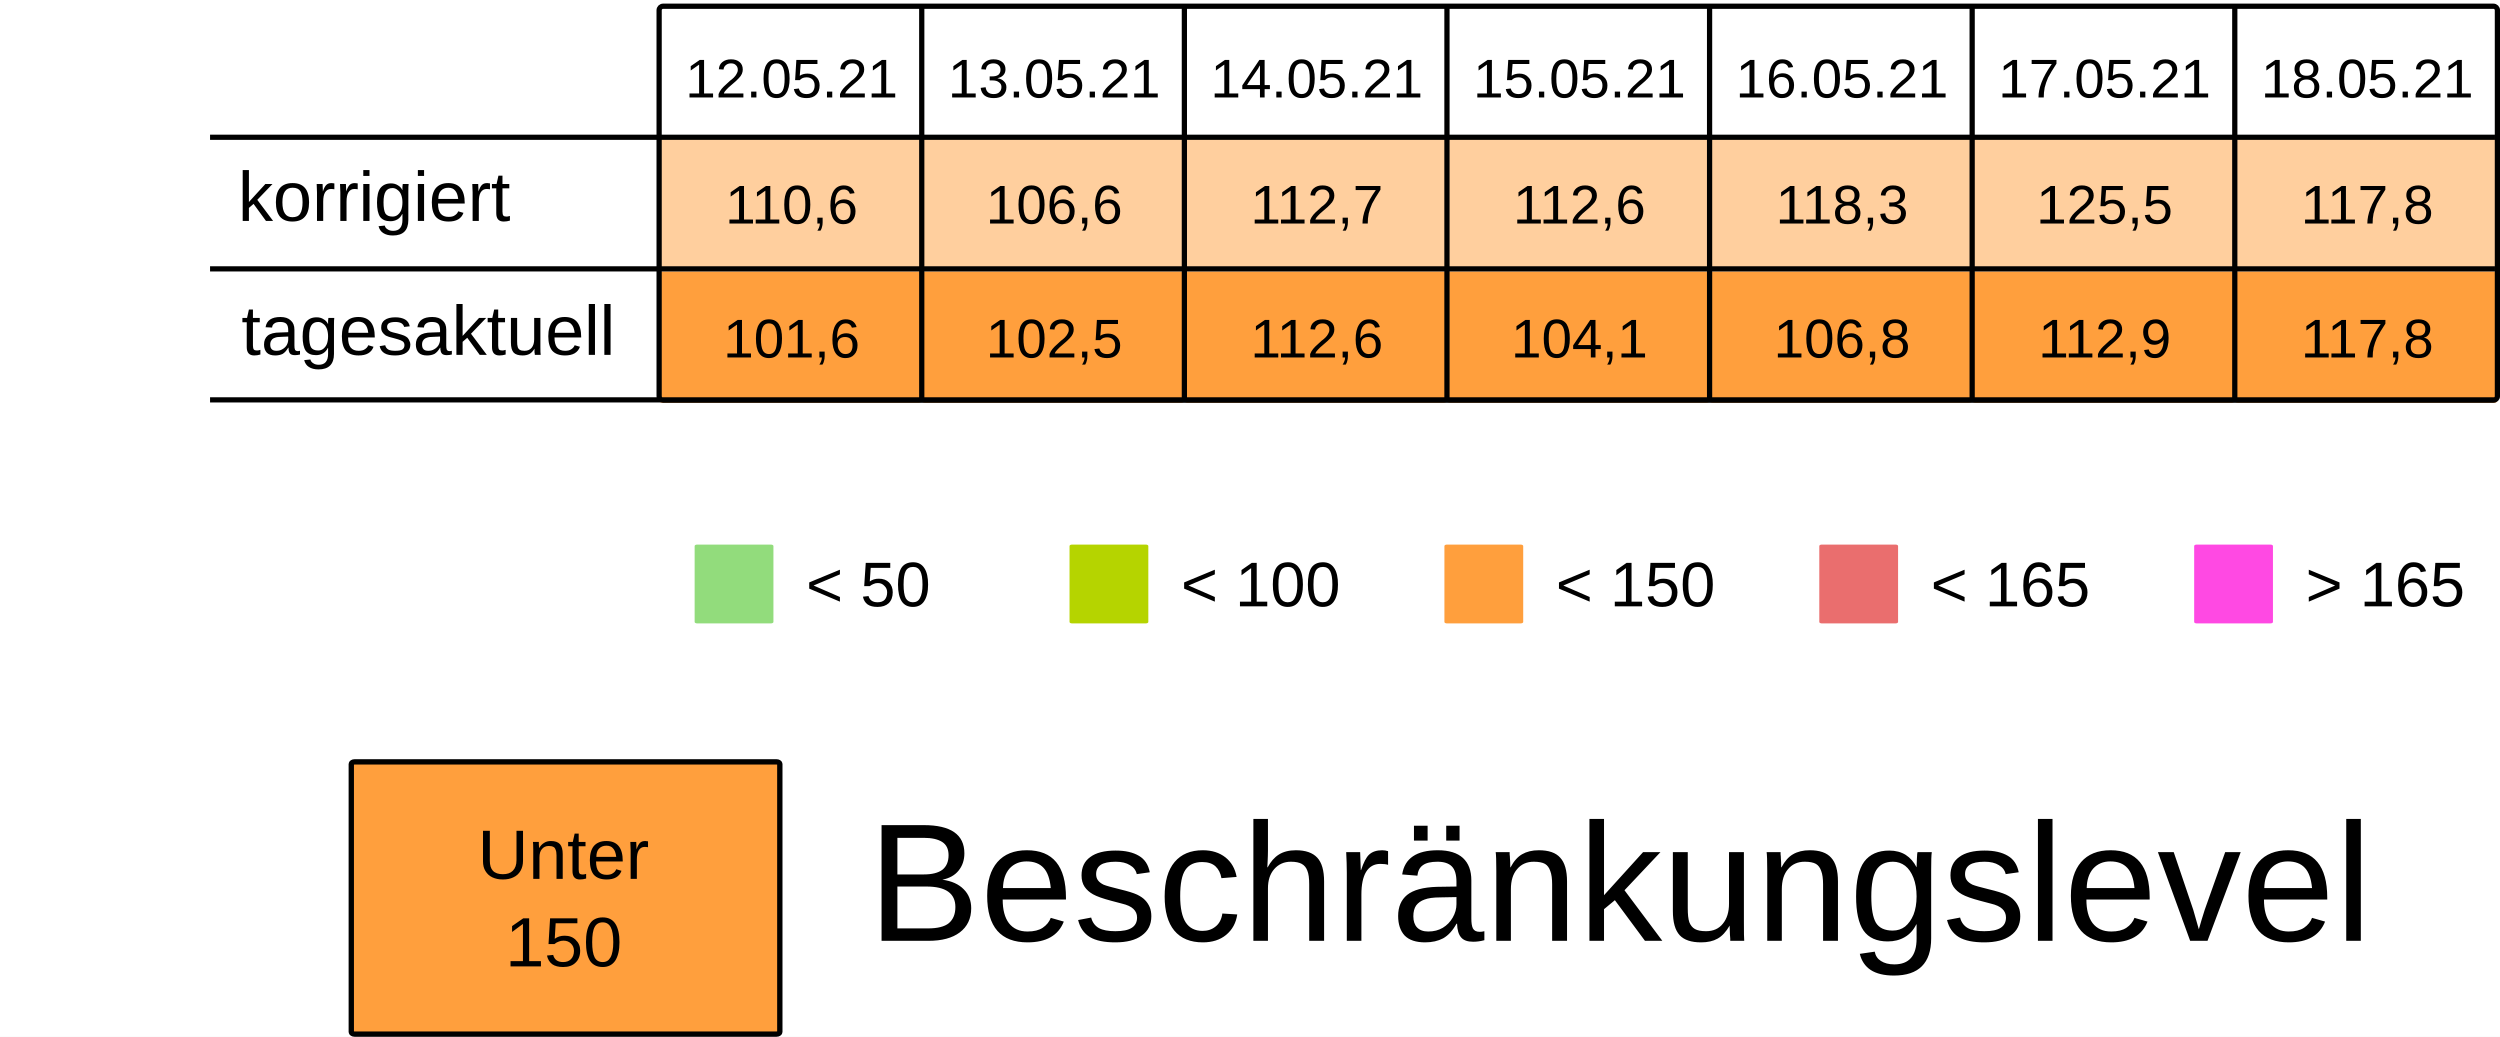
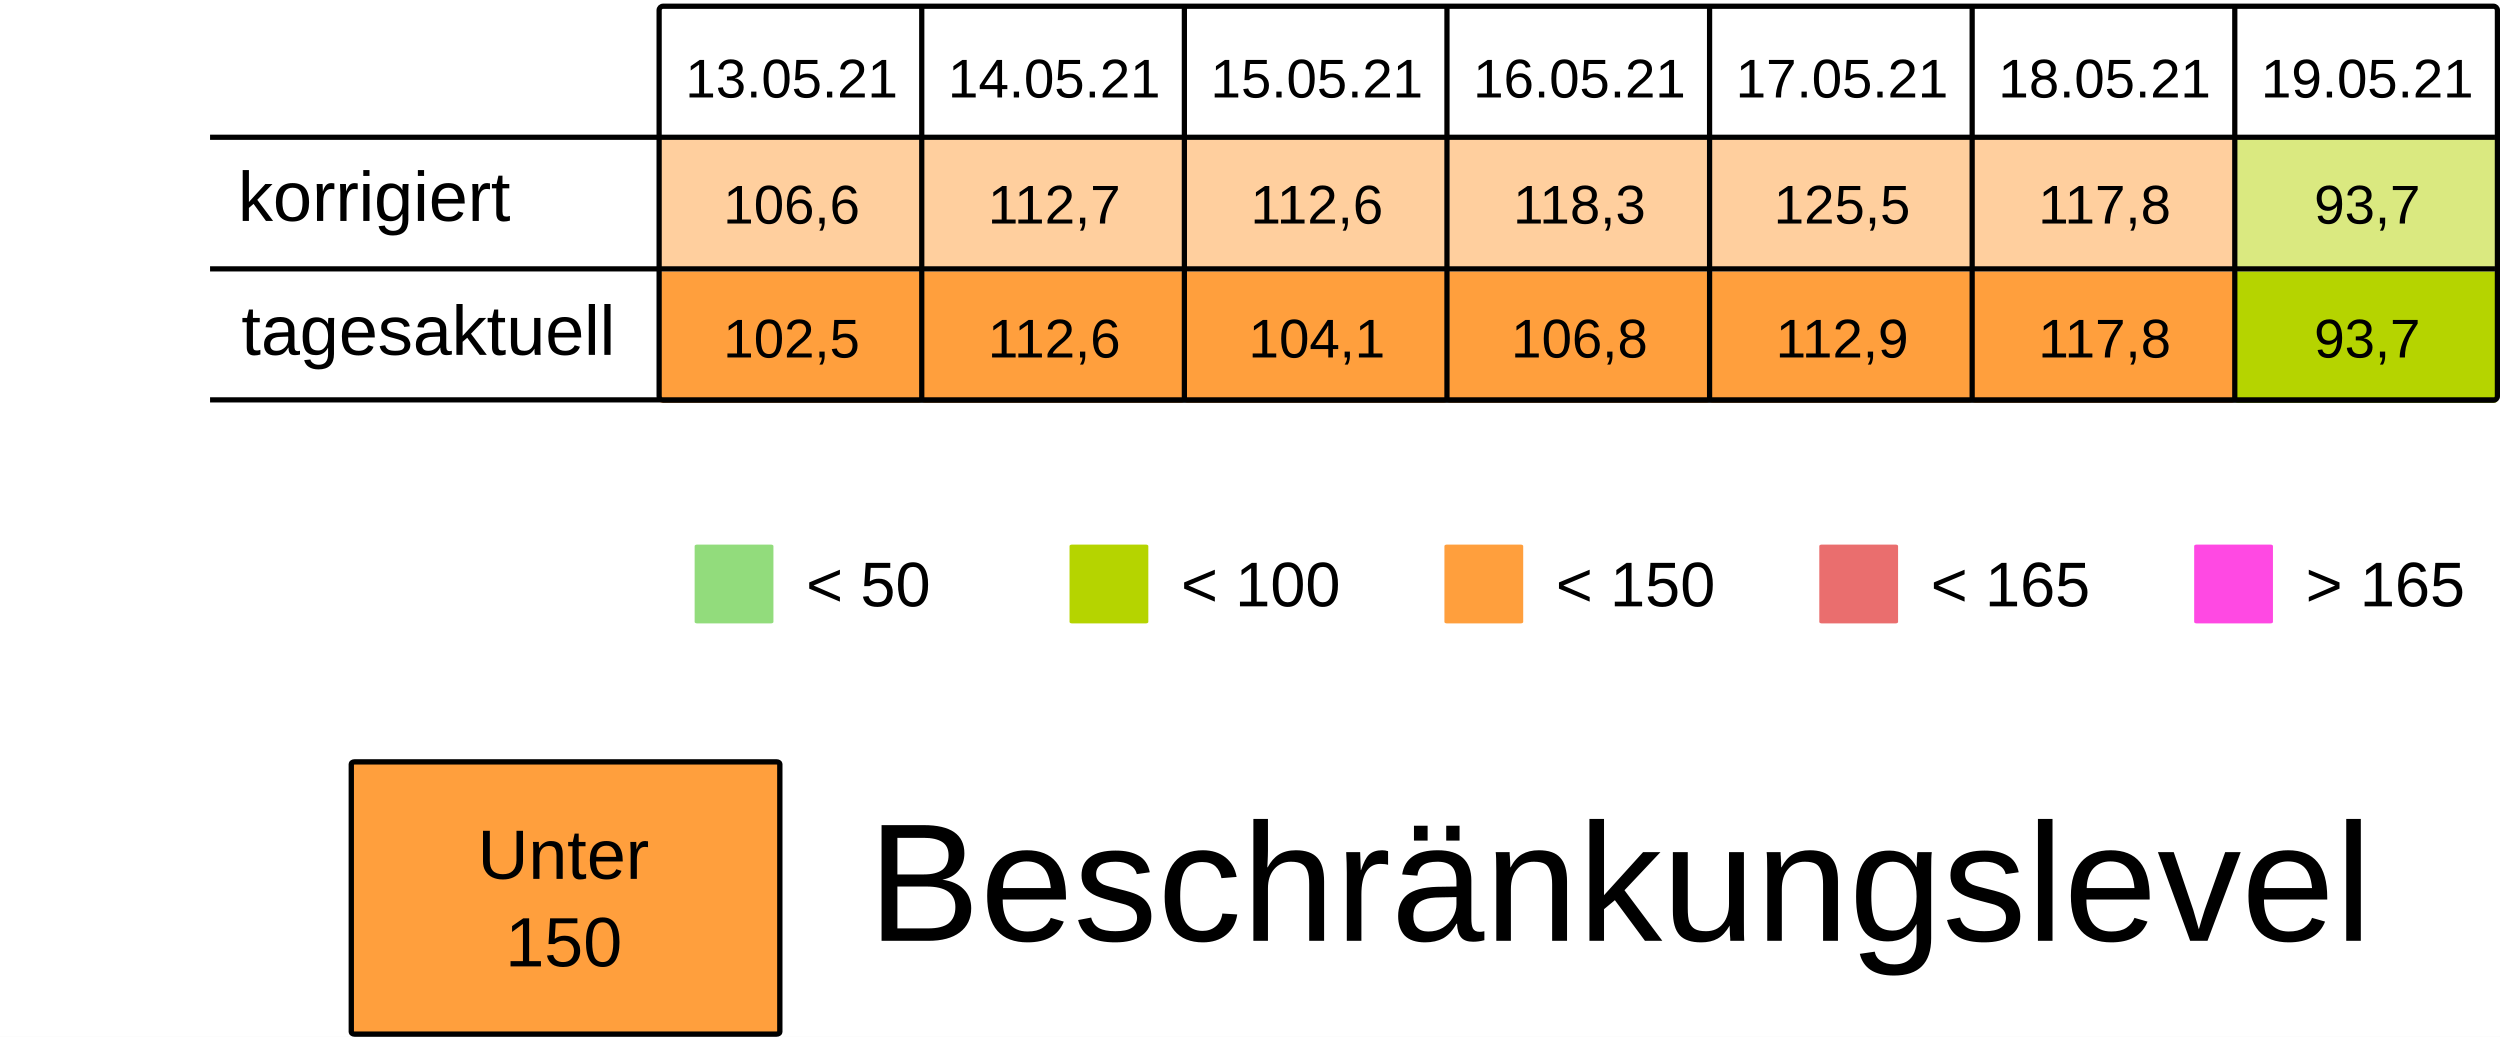
<svg xmlns="http://www.w3.org/2000/svg" viewBox="0 0 125.94 52.229" height="197.399" width="475.994">
  <rect width="100%" height="100%" x="-.001" fill="#fff" />
  <g transform="translate(-13.231 -25.355)">
    <rect ry=".106" rx=".169" y="32.284" x="46.434" height="6.615" width="13.229" fill="#ff9f3d7F" />
    <rect ry=".106" rx=".169" y="32.284" x="59.664" height="6.615" width="13.229" fill="#ff9f3d7F" />
    <rect ry=".106" rx=".169" y="32.284" x="72.893" height="6.615" width="13.229" fill="#ff9f3d7F" />
    <rect ry=".106" rx=".169" y="32.284" x="86.122" height="6.615" width="13.229" fill="#ff9f3d7F" />
    <rect ry=".106" rx=".169" y="32.284" x="99.351" height="6.615" width="13.229" fill="#ff9f3d7F" />
    <rect ry=".106" rx=".169" y="32.284" x="112.58" height="6.615" width="13.229" fill="#ff9f3d7F" />
-     <rect ry=".106" rx=".169" y="32.284" x="125.809" height="6.615" width="13.229" fill="#ff9f3d7F" />
+     <rect ry=".106" rx=".169" y="32.284" x="125.809" height="6.615" width="13.229" fill="#B5D4007F" />
    <text y="30.266" x="53.113" style="line-height:125%;-inkscape-font-specification:Arial;text-align:center" font-weight="400" font-size="2.749" letter-spacing="0" word-spacing="0" font-family="Arial" text-anchor="middle" stroke-width=".064">
-       <tspan style="text-align:center" y="30.266" x="53.113">12.05.21</tspan>
+       <tspan style="text-align:center" y="30.266" x="53.113">13.05.21</tspan>
    </text>
    <text y="30.266" x="66.342" style="line-height:125%;-inkscape-font-specification:Arial;text-align:center" font-weight="400" font-size="2.749" letter-spacing="0" word-spacing="0" font-family="Arial" text-anchor="middle" stroke-width=".064">
-       <tspan style="text-align:center" y="30.266" x="66.342">13.05.21</tspan>
+       <tspan style="text-align:center" y="30.266" x="66.342">14.05.21</tspan>
    </text>
    <text y="30.266" x="79.571" style="line-height:125%;-inkscape-font-specification:Arial;text-align:center" font-weight="400" font-size="2.749" letter-spacing="0" word-spacing="0" font-family="Arial" text-anchor="middle" stroke-width=".064">
-       <tspan style="text-align:center" y="30.266" x="79.571">14.05.21</tspan>
+       <tspan style="text-align:center" y="30.266" x="79.571">15.05.21</tspan>
    </text>
    <text y="30.266" x="92.8" style="line-height:125%;-inkscape-font-specification:Arial;text-align:center" font-weight="400" font-size="2.749" letter-spacing="0" word-spacing="0" font-family="Arial" text-anchor="middle" stroke-width=".064">
-       <tspan style="text-align:center" y="30.266" x="92.8">15.05.21</tspan>
+       <tspan style="text-align:center" y="30.266" x="92.8">16.05.21</tspan>
    </text>
    <text y="30.266" x="106.029" style="line-height:125%;-inkscape-font-specification:Arial;text-align:center" font-weight="400" font-size="2.749" letter-spacing="0" word-spacing="0" font-family="Arial" text-anchor="middle" stroke-width=".064">
-       <tspan style="text-align:center" y="30.266" x="106.029">16.05.21</tspan>
+       <tspan style="text-align:center" y="30.266" x="106.029">17.05.21</tspan>
    </text>
    <text y="30.266" x="119.258" style="line-height:125%;-inkscape-font-specification:Arial;text-align:center" font-weight="400" font-size="2.749" letter-spacing="0" word-spacing="0" font-family="Arial" text-anchor="middle" stroke-width=".064">
-       <tspan style="text-align:center" y="30.266" x="119.258">17.05.21</tspan>
+       <tspan style="text-align:center" y="30.266" x="119.258">18.05.21</tspan>
    </text>
    <text y="30.266" x="132.488" style="line-height:125%;-inkscape-font-specification:Arial;text-align:center" font-weight="400" font-size="2.749" letter-spacing="0" word-spacing="0" font-family="Arial" text-anchor="middle" stroke-width=".064">
-       <tspan style="text-align:center" y="30.266" x="132.488">18.05.21</tspan>
+       <tspan style="text-align:center" y="30.266" x="132.488">19.05.21</tspan>
    </text>
    <text y="36.616" x="53.113" style="line-height:125%;-inkscape-font-specification:Arial;text-align:center" font-weight="400" font-size="2.749" letter-spacing="0" word-spacing="0" font-family="Arial" text-anchor="middle" stroke-width=".064">
-       <tspan style="text-align:center" y="36.616" x="53.113">110,6</tspan>
+       <tspan style="text-align:center" y="36.616" x="53.113">106,6</tspan>
    </text>
    <text y="36.616" x="66.342" style="line-height:125%;-inkscape-font-specification:Arial;text-align:center" font-weight="400" font-size="2.749" letter-spacing="0" word-spacing="0" font-family="Arial" text-anchor="middle" stroke-width=".064">
-       <tspan style="text-align:center" y="36.616" x="66.342">106,6</tspan>
+       <tspan style="text-align:center" y="36.616" x="66.342">112,7</tspan>
    </text>
    <text y="36.616" x="79.571" style="line-height:125%;-inkscape-font-specification:Arial;text-align:center" font-weight="400" font-size="2.749" letter-spacing="0" word-spacing="0" font-family="Arial" text-anchor="middle" stroke-width=".064">
-       <tspan style="text-align:center" y="36.616" x="79.571">112,7</tspan>
+       <tspan style="text-align:center" y="36.616" x="79.571">112,6</tspan>
    </text>
    <text y="36.616" x="92.8" style="line-height:125%;-inkscape-font-specification:Arial;text-align:center" font-weight="400" font-size="2.749" letter-spacing="0" word-spacing="0" font-family="Arial" text-anchor="middle" stroke-width=".064">
-       <tspan style="text-align:center" y="36.616" x="92.8">112,6</tspan>
+       <tspan style="text-align:center" y="36.616" x="92.8">118,3</tspan>
    </text>
    <text y="36.616" x="106.029" style="line-height:125%;-inkscape-font-specification:Arial;text-align:center" font-weight="400" font-size="2.749" letter-spacing="0" word-spacing="0" font-family="Arial" text-anchor="middle" stroke-width=".064">
-       <tspan style="text-align:center" y="36.616" x="106.029">118,3</tspan>
+       <tspan style="text-align:center" y="36.616" x="106.029">125,5</tspan>
    </text>
    <text y="36.616" x="119.258" style="line-height:125%;-inkscape-font-specification:Arial;text-align:center" font-weight="400" font-size="2.749" letter-spacing="0" word-spacing="0" font-family="Arial" text-anchor="middle" stroke-width=".064">
-       <tspan style="text-align:center" y="36.616" x="119.258">125,5</tspan>
+       <tspan style="text-align:center" y="36.616" x="119.258">117,8</tspan>
    </text>
    <text y="36.616" x="132.488" style="line-height:125%;-inkscape-font-specification:Arial;text-align:center" font-weight="400" font-size="2.749" letter-spacing="0" word-spacing="0" font-family="Arial" text-anchor="middle" stroke-width=".064">
-       <tspan style="text-align:center" y="36.616" x="132.488">117,8</tspan>
+       <tspan style="text-align:center" y="36.616" x="132.488">93,7</tspan>
    </text>
    <rect ry=".071" rx=".12" y="52.79" x="48.224" height="3.969" width="3.969" fill="#92dc7c" />
    <text y="55.896" x="53.84" style="line-height:125%;-inkscape-font-specification:Arial" font-weight="400" font-size="3.175" letter-spacing="0" word-spacing="0" font-family="Arial" stroke-width=".265">
      <tspan y="55.896" x="53.84">&lt; 50</tspan>
    </text>
    <rect ry=".071" rx=".12" y="52.79" x="67.11" height="3.969" width="3.969" fill="#B5D400" />
    <text y="55.896" x="72.726" style="line-height:125%;-inkscape-font-specification:Arial" font-weight="400" font-size="3.175" letter-spacing="0" word-spacing="0" font-family="Arial" stroke-width=".265">
      <tspan y="55.896" x="72.726">&lt; 100</tspan>
    </text>
    <rect ry=".071" rx=".12" y="52.79" x="104.88" height="3.969" width="3.969" fill="#ea6e6e" />
    <text y="55.896" x="110.496" style="line-height:125%;-inkscape-font-specification:Arial" font-weight="400" font-size="3.175" letter-spacing="0" word-spacing="0" font-family="Arial" stroke-width=".265">
      <tspan y="55.896" x="110.496">&lt; 165</tspan>
    </text>
    <rect ry=".071" rx=".12" y="52.79" x="123.765" height="3.969" width="3.969" fill="#FF49E3" />
    <text y="55.896" x="129.381" style="line-height:125%;-inkscape-font-specification:Arial" font-weight="400" font-size="3.175" letter-spacing="0" word-spacing="0" font-family="Arial" stroke-width=".265">
      <tspan y="55.896" x="129.381">&gt; 165</tspan>
    </text>
    <rect ry=".071" rx=".12" y="52.79" x="85.995" height="3.969" width="3.969" fill="#ff9f3d" />
    <text y="55.896" x="91.61" style="line-height:125%;-inkscape-font-specification:Arial" font-weight="400" font-size="3.175" letter-spacing="0" word-spacing="0" font-family="Arial" stroke-width=".265">
      <tspan y="55.896" x="91.61">&lt; 150</tspan>
    </text>
    <rect ry=".106" rx=".169" y="39.031" x="46.435" height="6.615" width="13.229" fill="#ff9f3d" />
    <rect ry=".106" rx=".169" y="39.031" x="59.665" height="6.615" width="13.229" fill="#ff9f3d" />
    <rect ry=".106" rx=".169" y="39.031" x="72.894" height="6.615" width="13.229" fill="#ff9f3d" />
    <rect ry=".106" rx=".169" y="39.031" x="86.123" height="6.615" width="13.229" fill="#ff9f3d" />
    <rect ry=".106" rx=".169" y="39.031" x="99.352" height="6.615" width="13.229" fill="#ff9f3d" />
    <rect ry=".106" rx=".169" y="39.031" x="112.581" height="6.615" width="13.229" fill="#ff9f3d" />
-     <rect ry=".106" rx=".169" y="39.031" x="125.81" height="6.615" width="13.229" fill="#ff9f3d" />
+     <rect ry=".106" rx=".169" y="39.031" x="125.81" height="6.615" width="13.229" fill="#B5D400" />
    <text y="43.363" x="53.114" style="line-height:125%;-inkscape-font-specification:Arial;text-align:center" font-weight="400" font-size="2.749" letter-spacing="0" word-spacing="0" font-family="Arial" text-anchor="middle" stroke-width=".064">
-       <tspan style="text-align:center" y="43.363" x="53.114">101,6</tspan>
+       <tspan style="text-align:center" y="43.363" x="53.114">102,5</tspan>
    </text>
    <text y="43.363" x="66.343" style="line-height:125%;-inkscape-font-specification:Arial;text-align:center" font-weight="400" font-size="2.749" letter-spacing="0" word-spacing="0" font-family="Arial" text-anchor="middle" stroke-width=".064">
-       <tspan style="text-align:center" y="43.363" x="66.343">102,5</tspan>
+       <tspan style="text-align:center" y="43.363" x="66.343">112,6</tspan>
    </text>
    <text y="43.363" x="79.572" style="line-height:125%;-inkscape-font-specification:Arial;text-align:center" font-weight="400" font-size="2.749" letter-spacing="0" word-spacing="0" font-family="Arial" text-anchor="middle" stroke-width=".064">
-       <tspan style="text-align:center" y="43.363" x="79.572">112,6</tspan>
+       <tspan style="text-align:center" y="43.363" x="79.572">104,1</tspan>
    </text>
    <text y="43.363" x="92.801" style="line-height:125%;-inkscape-font-specification:Arial;text-align:center" font-weight="400" font-size="2.749" letter-spacing="0" word-spacing="0" font-family="Arial" text-anchor="middle" stroke-width=".064">
-       <tspan style="text-align:center" y="43.363" x="92.801">104,1</tspan>
+       <tspan style="text-align:center" y="43.363" x="92.801">106,8</tspan>
    </text>
    <text y="43.363" x="106.03" style="line-height:125%;-inkscape-font-specification:Arial;text-align:center" font-weight="400" font-size="2.749" letter-spacing="0" word-spacing="0" font-family="Arial" text-anchor="middle" stroke-width=".064">
-       <tspan style="text-align:center" y="43.363" x="106.03">106,8</tspan>
+       <tspan style="text-align:center" y="43.363" x="106.03">112,9</tspan>
    </text>
    <text y="43.363" x="119.259" style="line-height:125%;-inkscape-font-specification:Arial;text-align:center" font-weight="400" font-size="2.749" letter-spacing="0" word-spacing="0" font-family="Arial" text-anchor="middle" stroke-width=".064">
-       <tspan style="text-align:center" y="43.363" x="119.259">112,9</tspan>
+       <tspan style="text-align:center" y="43.363" x="119.259">117,8</tspan>
    </text>
    <text y="43.363" x="132.489" style="line-height:125%;-inkscape-font-specification:Arial;text-align:center" font-weight="400" font-size="2.749" letter-spacing="0" word-spacing="0" font-family="Arial" text-anchor="middle" stroke-width=".064">
-       <tspan style="text-align:center" y="43.363" x="132.489">117,8</tspan>
+       <tspan style="text-align:center" y="43.363" x="132.489">93,7</tspan>
    </text>
    <text style="line-height:125%;-inkscape-font-specification:Arial" x="25.224" y="36.483" font-weight="400" font-size="3.528" font-family="Arial" letter-spacing="0" word-spacing="0" stroke-width=".265">
      <tspan x="25.224" y="36.483">korrigiert</tspan>
    </text>
    <text style="line-height:125%;-inkscape-font-specification:Arial" x="25.396" y="43.23" font-weight="400" font-size="3.528" font-family="Arial" letter-spacing="0" word-spacing="0" stroke-width=".265">
      <tspan x="25.396" y="43.23">tagesaktuell</tspan>
    </text>
    <path d="M59.665 25.802v19.844zm13.23 0v19.844zm13.228 0v19.844zm13.23 0v19.844zm13.228 0v19.844zm13.23 0v19.844zM23.812 32.27h115.096zm0 6.629h115.096zm0 6.6h115.096zm22.823-19.83h92.206c.11 0 .2.09.2.2v19.445a.2.2 0 01-.2.2H46.635a.2.2 0 01-.2-.2V25.869c0-.11.089-.2.2-.2z" fill="none" stroke="#000" stroke-width=".264" />
    <rect ry=".108" rx=".169" y="63.735" x="30.927" height="13.715" width="21.588" fill="#ff9f3d" stroke-miterlimit="0" stroke="#000" stroke-width=".269" />
    <text y="69.629" x="41.626" style="line-height:125%;-inkscape-font-specification:Arial;text-align:center" font-weight="400" font-size="3.528" letter-spacing="0" word-spacing="0" font-family="Arial" text-anchor="middle" stroke-width=".265">
      <tspan style="text-align:center" y="69.629" x="42.1">Unter</tspan>
      <tspan style="text-align:center" y="74.038" x="41.626">150</tspan>
    </text>
    <text style="line-height:125%;-inkscape-font-specification:Arial" x="56.955" y="72.75" font-weight="400" font-size="8.467" font-family="Arial" letter-spacing="0" word-spacing="0" stroke-width=".265">
      <tspan x="56.955" y="72.75">Beschränkungslevel</tspan>
    </text>
  </g>
</svg>
